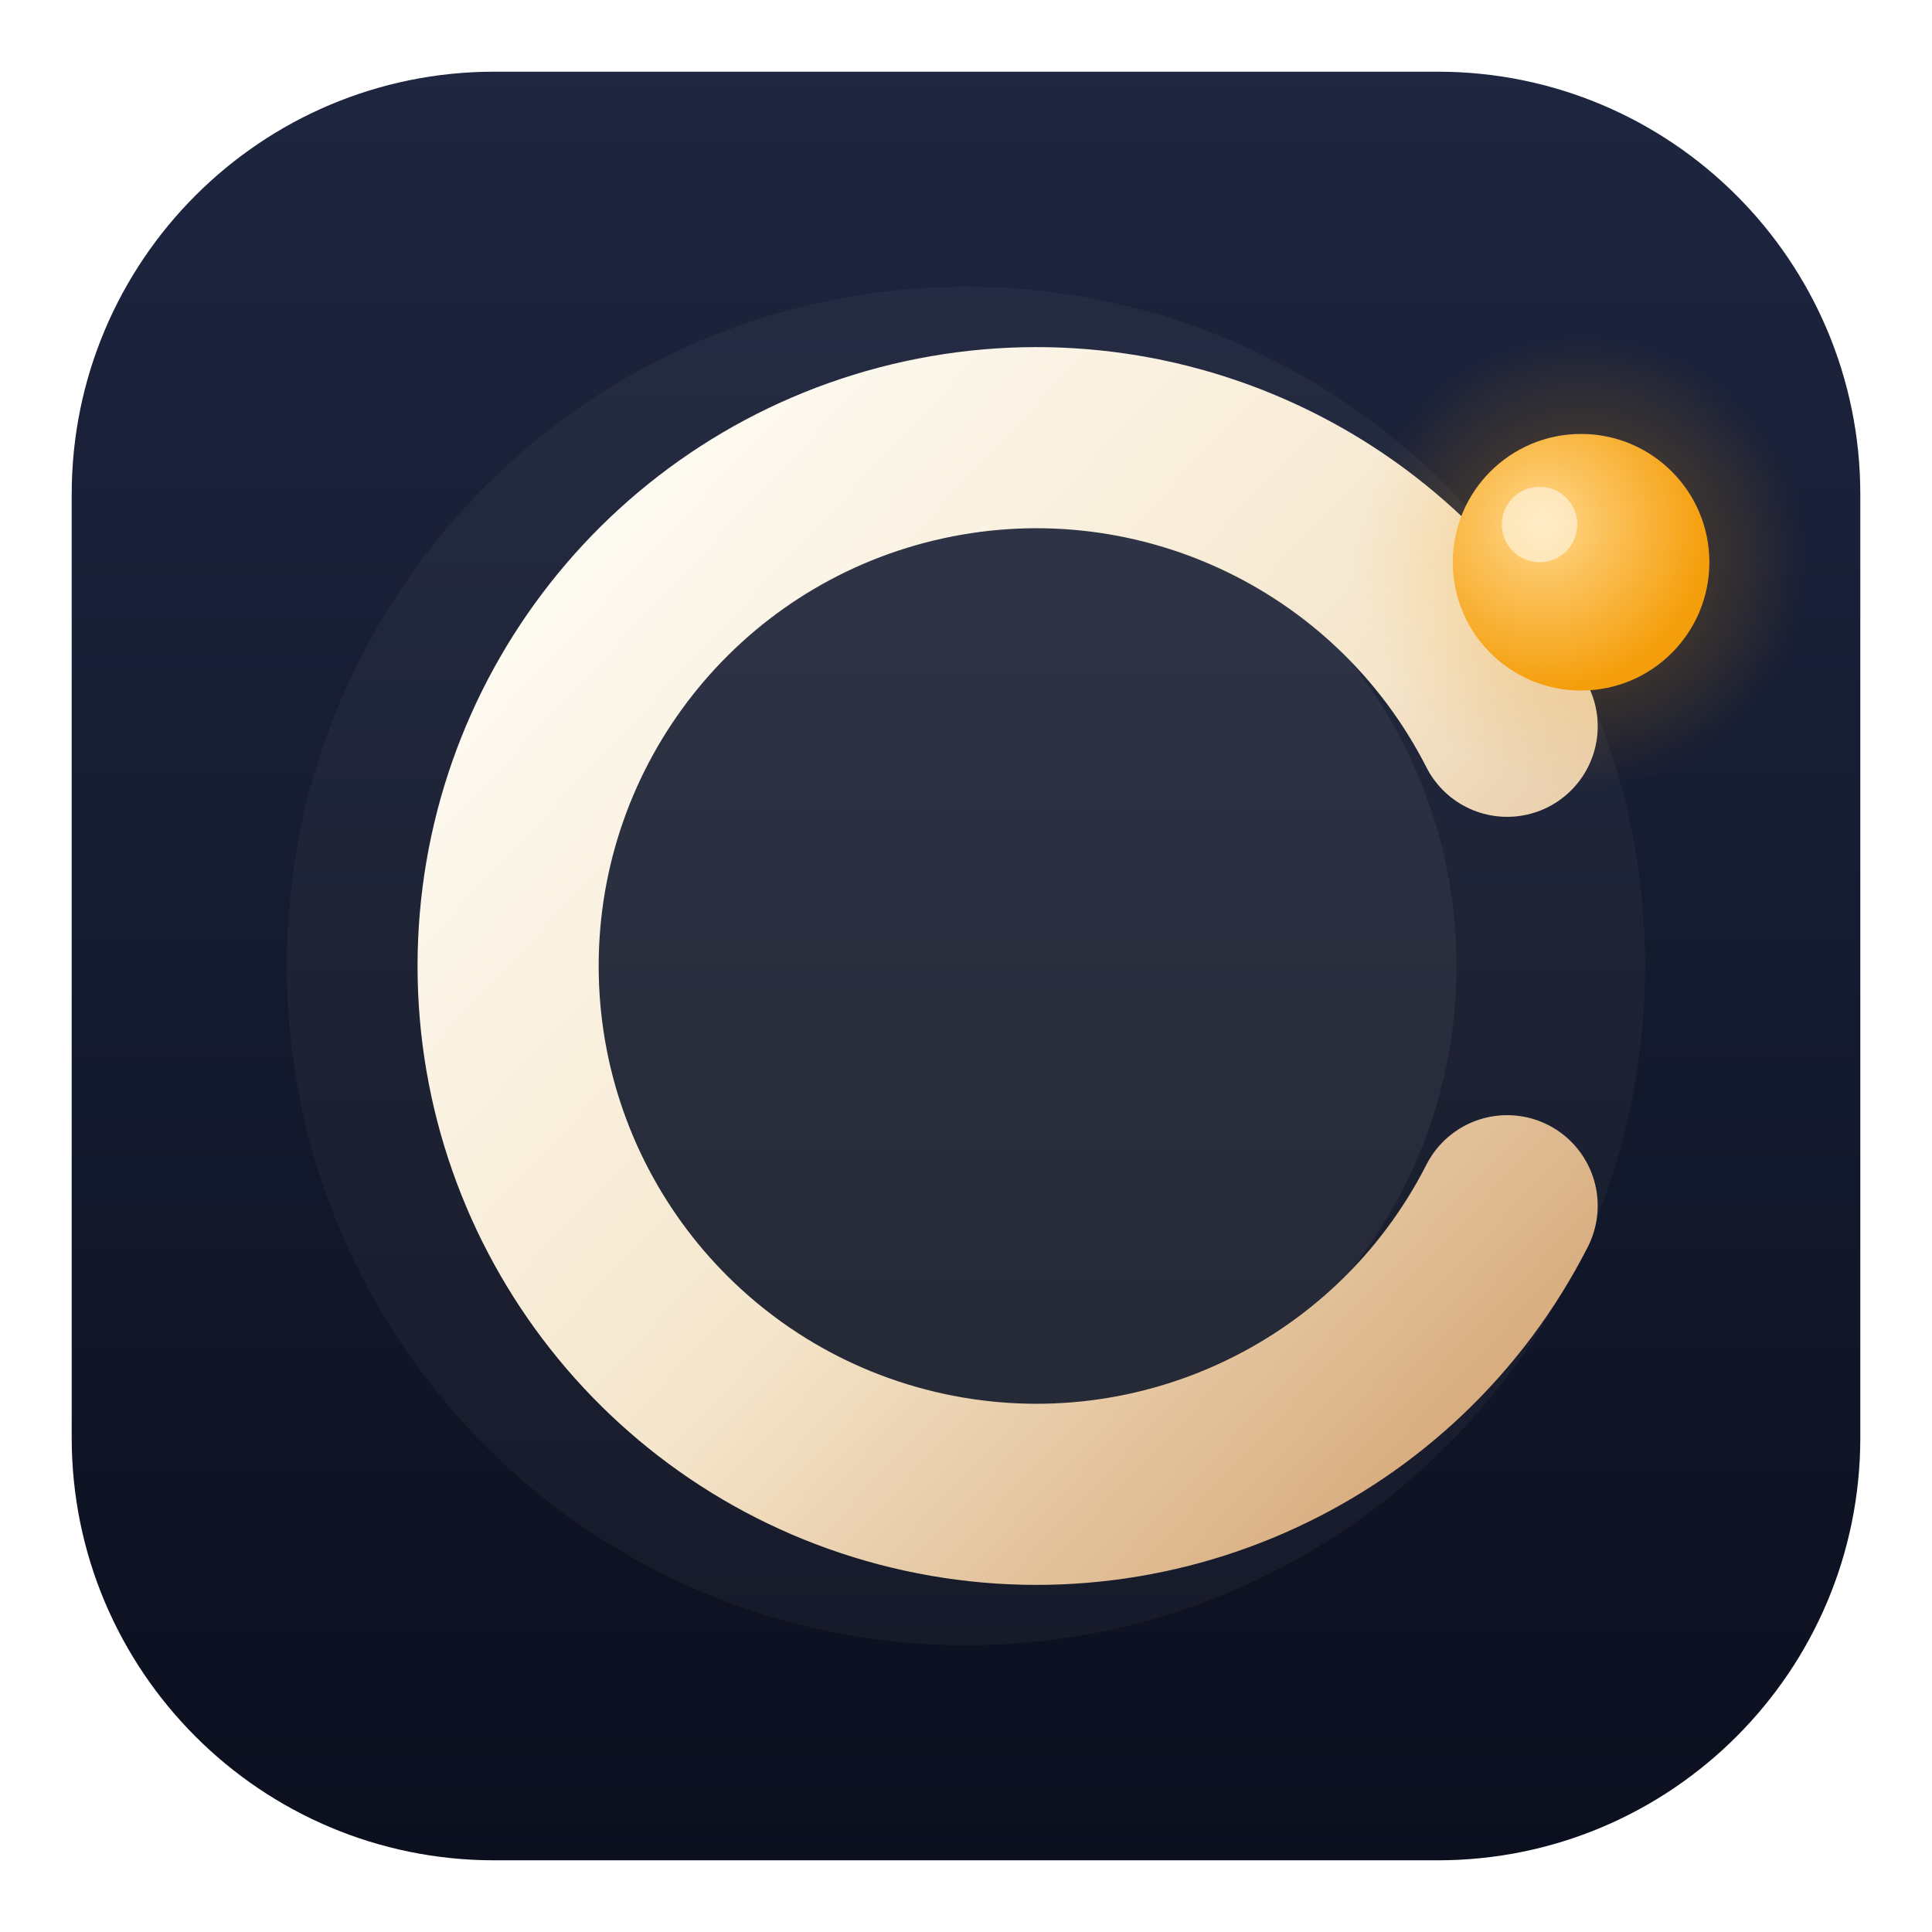
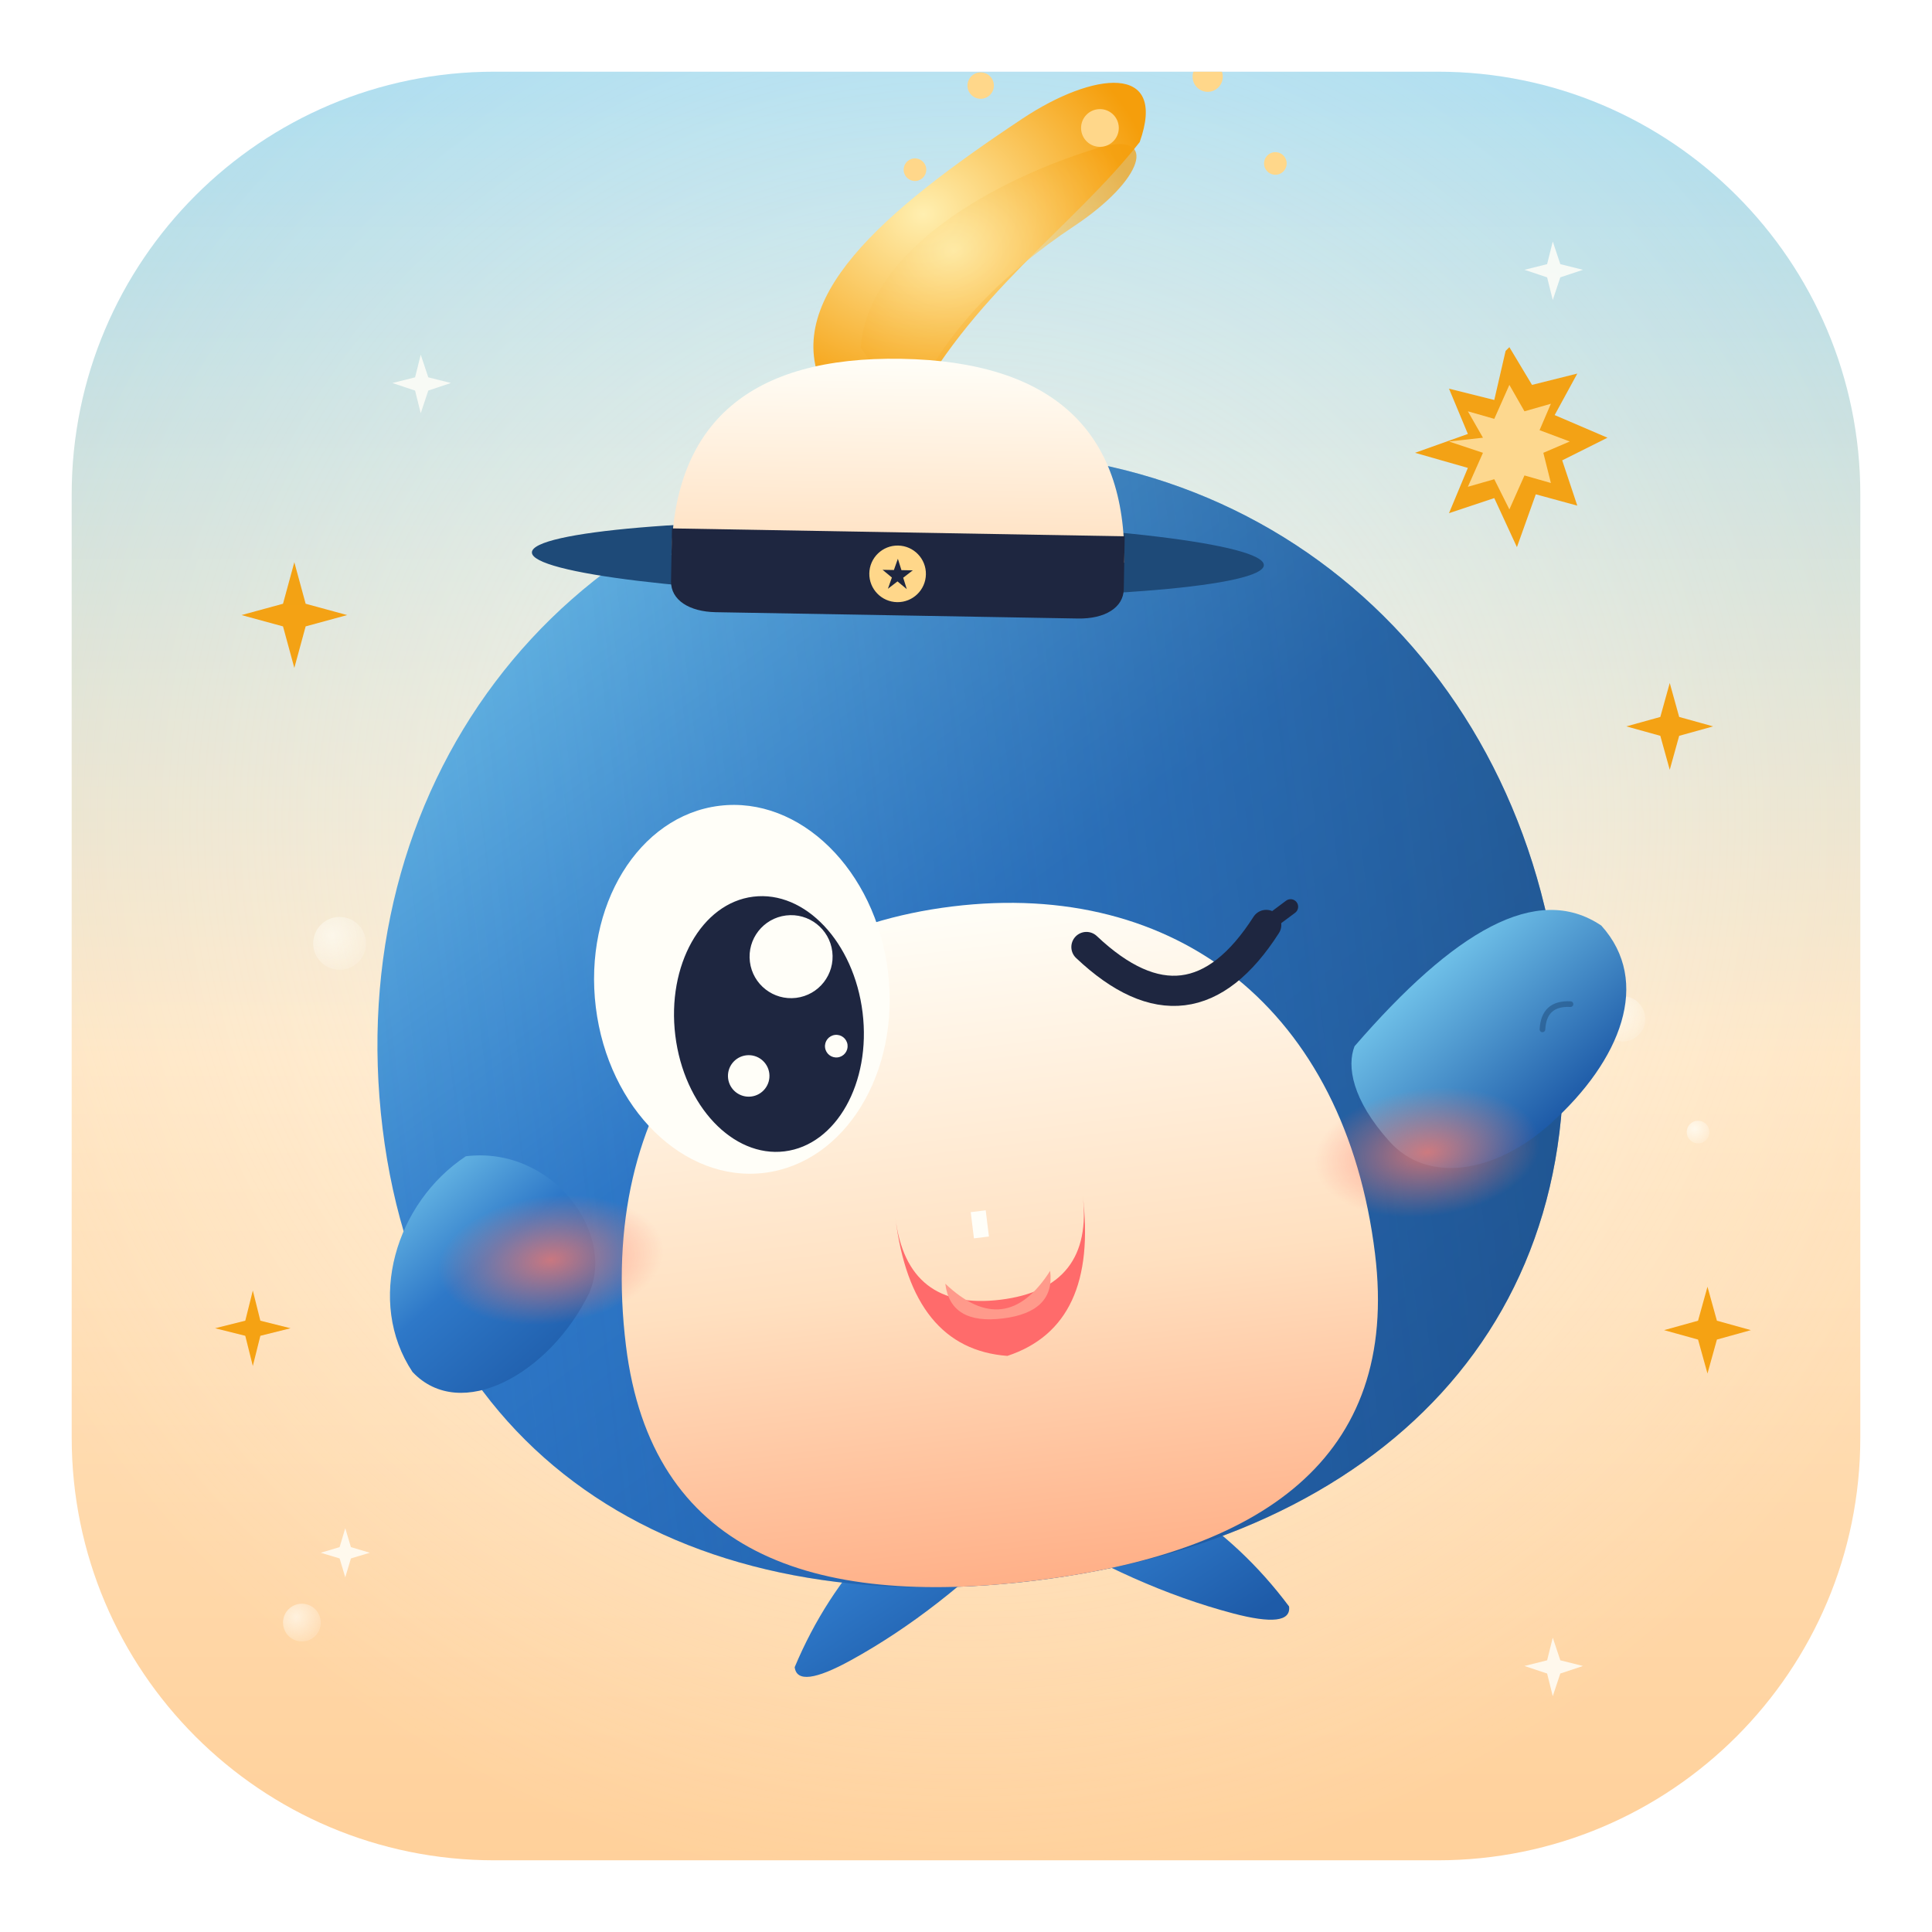
<svg xmlns="http://www.w3.org/2000/svg" width="1024" height="1024" viewBox="0 0 1024 1024" role="img" aria-label="OpenBuddy">
  <defs>
    <linearGradient id="bg" x1="0" y1="0" x2="0" y2="1">
-       <stop stop-color="#1E2640" />
-       <stop offset="1" stop-color="#0B0F1E" />
+       <stop stop-color="#A8DCF0" />
+       <stop offset=".55" stop-color="#FFE5C2" />
+       <stop offset="1" stop-color="#FFD09A" />
    </linearGradient>
-     <linearGradient id="ring" x1="0" y1="0" x2="1" y2="1">
+     <radialGradient id="bgGlow" cx="50%" cy="42%" r="60%">
+       <stop stop-color="#FFFEF8" stop-opacity=".6" />
+       <stop offset="1" stop-color="#FFFEF8" stop-opacity="0" />
+     </radialGradient>
+     <linearGradient id="body" x1="0.2" y1="0" x2="0.8" y2="1">
+       <stop stop-color="#6FC0E8" />
+       <stop offset=".45" stop-color="#2E78C8" />
+       <stop offset="1" stop-color="#1E5BA8" />
+     </linearGradient>
+     <linearGradient id="bodyShade" x1="0" y1="0" x2="1" y2="0">
+       <stop stop-color="#2E78C8" stop-opacity="0" />
+       <stop offset="1" stop-color="#1E4A78" stop-opacity=".55" />
+     </linearGradient>
+     <linearGradient id="belly" x1="0" y1="0" x2="0" y2="1">
      <stop stop-color="#FFFEF8" />
-       <stop offset=".55" stop-color="#F5E6CC" />
-       <stop offset="1" stop-color="#D4A574" />
+       <stop offset=".55" stop-color="#FFE0C0" />
+       <stop offset="1" stop-color="#FFB088" />
+     </linearGradient>
+     <linearGradient id="hat" x1="0" y1="0" x2="0" y2="1">
+       <stop stop-color="#FFFEF8" />
+       <stop offset="1" stop-color="#FFE0C0" />
+     </linearGradient>
+     <linearGradient id="flipperWave" x1="0" y1="0" x2="0" y2="1">
+       <stop stop-color="#6FC0E8" />
+       <stop offset="1" stop-color="#1E5BA8" />
    </linearGradient>
    <radialGradient id="spark" cx="35%" cy="35%" r="65%">
-       <stop stop-color="#FFD78A" />
+       <stop stop-color="#FFEFB0" />
      <stop offset="1" stop-color="#F59E0B" />
    </radialGradient>
-     <radialGradient id="sparkGlow" cx="50%" cy="50%" r="50%">
-       <stop stop-color="#F59E0B" stop-opacity=".35" />
-       <stop offset="1" stop-color="#F59E0B" stop-opacity="0" />
+     <radialGradient id="cheek" cx="50%" cy="50%" r="50%">
+       <stop stop-color="#FF7A6B" stop-opacity=".75" />
+       <stop offset="1" stop-color="#FF7A6B" stop-opacity="0" />
+     </radialGradient>
+     <radialGradient id="bubble" cx="35%" cy="35%" r="65%">
+       <stop stop-color="#FFFEF8" stop-opacity=".95" />
+       <stop offset="1" stop-color="#FFFEF8" stop-opacity=".3" />
    </radialGradient>
    <clipPath id="clip">
      <rect x="38" y="38" width="948" height="948" rx="224" />
    </clipPath>
  </defs>
  <g clip-path="url(#clip)">
    <rect x="38" y="38" width="948" height="948" fill="url(#bg)" />
-     <circle cx="512" cy="512" r="360" fill="#F5E6CC" opacity=".04" />
-     <circle cx="512" cy="512" r="260" fill="#F5E6CC" opacity=".06" />
-     <path d="M 798.82 384.94 A 280 280 0 1 0 798.82 639.06" fill="none" stroke="url(#ring)" stroke-width="96" stroke-linecap="round" />
-     <circle cx="838" cy="298" r="120" fill="url(#sparkGlow)" />
-     <circle cx="838" cy="298" r="68" fill="url(#spark)" />
-     <circle cx="816" cy="278" r="20" fill="#FFFEF8" opacity=".55" />
+     <rect x="38" y="38" width="948" height="948" fill="url(#bgGlow)" />
+     <g fill="#F59E0B" opacity=".95">
+       <path d="M 150 320 l 6 -22 l 6 22 l 22 6 l -22 6 l -6 22 l -6 -22 l -22 -6 z" />
+       <path d="M 880 380 l 5 -18 l 5 18 l 18 5 l -18 5 l -5 18 l -5 -18 l -18 -5 z" />
+       <path d="M 130 700 l 4 -16 l 4 16 l 16 4 l -16 4 l -4 16 l -4 -16 l -16 -4 z" />
+       <path d="M 900 700 l 5 -18 l 5 18 l 18 5 l -18 5 l -5 18 l -5 -18 l -18 -5 z" />
+     </g>
+     <g fill="#FFFEF8" opacity=".85">
+       <path d="M 220 200 l 3 -12 l 4 12 l 12 3 l -12 4 l -4 12 l -3 -12 l -12 -4 z" />
+       <path d="M 820 140 l 3 -12 l 4 12 l 12 3 l -12 4 l -4 12 l -3 -12 l -12 -4 z" />
+       <path d="M 820 880 l 3 -12 l 4 12 l 12 3 l -12 4 l -4 12 l -3 -12 l -12 -4 z" />
+       <path d="M 180 820 l 3 -10 l 3 10 l 10 3 l -10 3 l -3 10 l -3 -10 l -10 -3 z" />
+     </g>
+     <circle cx="180" cy="500" r="14" fill="url(#bubble)" opacity=".65" />
+     <circle cx="240" cy="540" r="8" fill="url(#bubble)" opacity=".75" />
+     <circle cx="860" cy="540" r="12" fill="url(#bubble)" opacity=".7" />
+     <circle cx="900" cy="600" r="6" fill="url(#bubble)" opacity=".8" />
+     <circle cx="160" cy="860" r="10" fill="url(#bubble)" opacity=".7" />
+     <g transform="rotate(-7 512 540)">
+       <g>
+         <path d="M 478 200                  C 460 150, 520 110, 600 70                  C 640 50, 680 50, 660 90                  C 620 130, 560 160, 520 220 Z" fill="url(#spark)" />
+         <path d="M 500 180                  C 510 130, 580 100, 640 90                  C 670 86, 660 110, 620 130                  C 580 150, 540 180, 520 220 Z" fill="url(#spark)" opacity=".7" />
+         <circle cx="640" cy="80" r="10" fill="#FFD78A" />
+         <circle cx="700" cy="60" r="8" fill="#FFD78A" />
+         <circle cx="580" cy="50" r="7" fill="#FFD78A" />
+         <circle cx="730" cy="110" r="6" fill="#FFD78A" />
+         <circle cx="660" cy="40" r="5" fill="#FFD78A" />
+         <circle cx="540" cy="90" r="6" fill="#FFD78A" />
+       </g>
+       <g>
+         <path d="M 500 770 Q 420 800 380 870 Q 380 882 410 870 Q 460 850 510 810 Z" fill="url(#body)" />
+         <path d="M 524 770 Q 604 800 644 870 Q 644 882 614 870 Q 564 850 514 810 Z" fill="url(#body)" />
+       </g>
+       <path d="M 512 240                C 696 240, 826 380, 826 560                C 826 740, 696 840, 512 840                C 328 840, 198 740, 198 560                C 198 380, 328 240, 512 240 Z" fill="url(#body)" />
+       <path d="M 512 240                C 696 240, 826 380, 826 560                C 826 740, 696 840, 512 840                C 328 840, 198 740, 198 560                C 198 380, 328 240, 512 240 Z" fill="url(#bodyShade)" />
+       <path d="M 240 580                C 200 600, 178 650, 198 690                C 220 720, 270 700, 296 660                C 314 630, 286 580, 240 580 Z" fill="url(#body)" />
+       <g transform="rotate(-35 790 600)">
+         <path d="M 740 540                  C 820 530, 870 540, 880 580                  C 880 620, 840 640, 790 640                  C 750 640, 720 620, 720 590                  C 720 560, 730 545, 740 540 Z" fill="url(#flipperWave)" />
+         <path d="M 820 600 Q 830 590 840 600" stroke="#1E4A78" stroke-width="3" fill="none" stroke-linecap="round" opacity=".5" />
+       </g>
+       <path d="M 512 480                C 632 480, 712 560, 712 690                C 712 800, 632 840, 512 840                C 392 840, 312 800, 312 690                C 312 560, 392 480, 512 480 Z" fill="url(#belly)" />
+       <ellipse cx="278" cy="640" rx="60" ry="34" fill="url(#cheek)" />
+       <ellipse cx="746" cy="640" rx="60" ry="34" fill="url(#cheek)" />
+       <ellipse cx="396" cy="510" rx="78" ry="98" fill="#FFFEF8" />
+       <ellipse cx="408" cy="530" rx="50" ry="68" fill="#1E2640" />
+       <circle cx="424" cy="496" r="22" fill="#FFFEF8" />
+       <circle cx="394" cy="556" r="11" fill="#FFFEF8" />
+       <circle cx="442" cy="546" r="6" fill="#FFFEF8" />
+       <path d="M 580 510                Q 628 568 676 510" fill="none" stroke="#1E2640" stroke-width="16" stroke-linecap="round" />
+       <path d="M 676 510 l 14 -8" stroke="#1E2640" stroke-width="8" stroke-linecap="round" />
+       <path d="M 462 640                   Q 462 710, 512 720                   Q 562 710, 562 640                   Q 562 690, 512 690                   Q 462 690, 462 640 Z" fill="#FF6B6B" />
+       <path d="M 484 678                Q 512 712, 540 678                Q 540 700, 512 700                Q 484 700, 484 678 Z" fill="#FF9A8B" />
+       <path d="M 502 642 L 502 656 L 510 656 L 510 642 Z" fill="#FFFEF8" />
+       <g transform="rotate(8 512 250)">
+         <ellipse cx="512" cy="294" rx="194" ry="20" fill="#1E4A78" />
+         <path d="M 392 294                  C 392 224, 432 188, 512 188                  C 592 188, 632 224, 632 294 Z" fill="url(#hat)" />
+         <path d="M 392 280 L 632 280                  L 632 308                  C 632 318, 622 324, 608 324                  L 416 324                  C 402 324, 392 318, 392 308 Z" fill="#1E2640" />
+         <g transform="translate(512 302)">
+           <circle r="15" fill="#FFD78A" />
+           <path d="M 0 -8 L 2 -2 L 8 -2 L 3 2 L 5 8 L 0 4 L -5 8 L -3 2 L -8 -2 L -2 -2 Z" fill="#1E2640" />
+         </g>
+       </g>
+     </g>
+     <g transform="translate(800 240)" opacity=".95">
+       <path d="M 0 -56 L 12 -36 L 36 -42 L 24 -20 L 52 -8 L 28 4 L 36 28 L 14 22 L 4 50 L -8 24 L -32 32 L -22 8 L -50 0 L -22 -10 L -32 -34 L -8 -28 L -2 -54 Z" fill="#F59E0B" />
+       <path d="M 0 -36 L 8 -22 L 22 -26 L 16 -12 L 32 -6 L 18 0 L 22 16 L 8 12 L 0 30 L -8 14 L -22 18 L -14 0 L -32 -6 L -14 -8 L -22 -22 L -8 -18 Z" fill="#FFD78A" />
+     </g>
  </g>
</svg>
